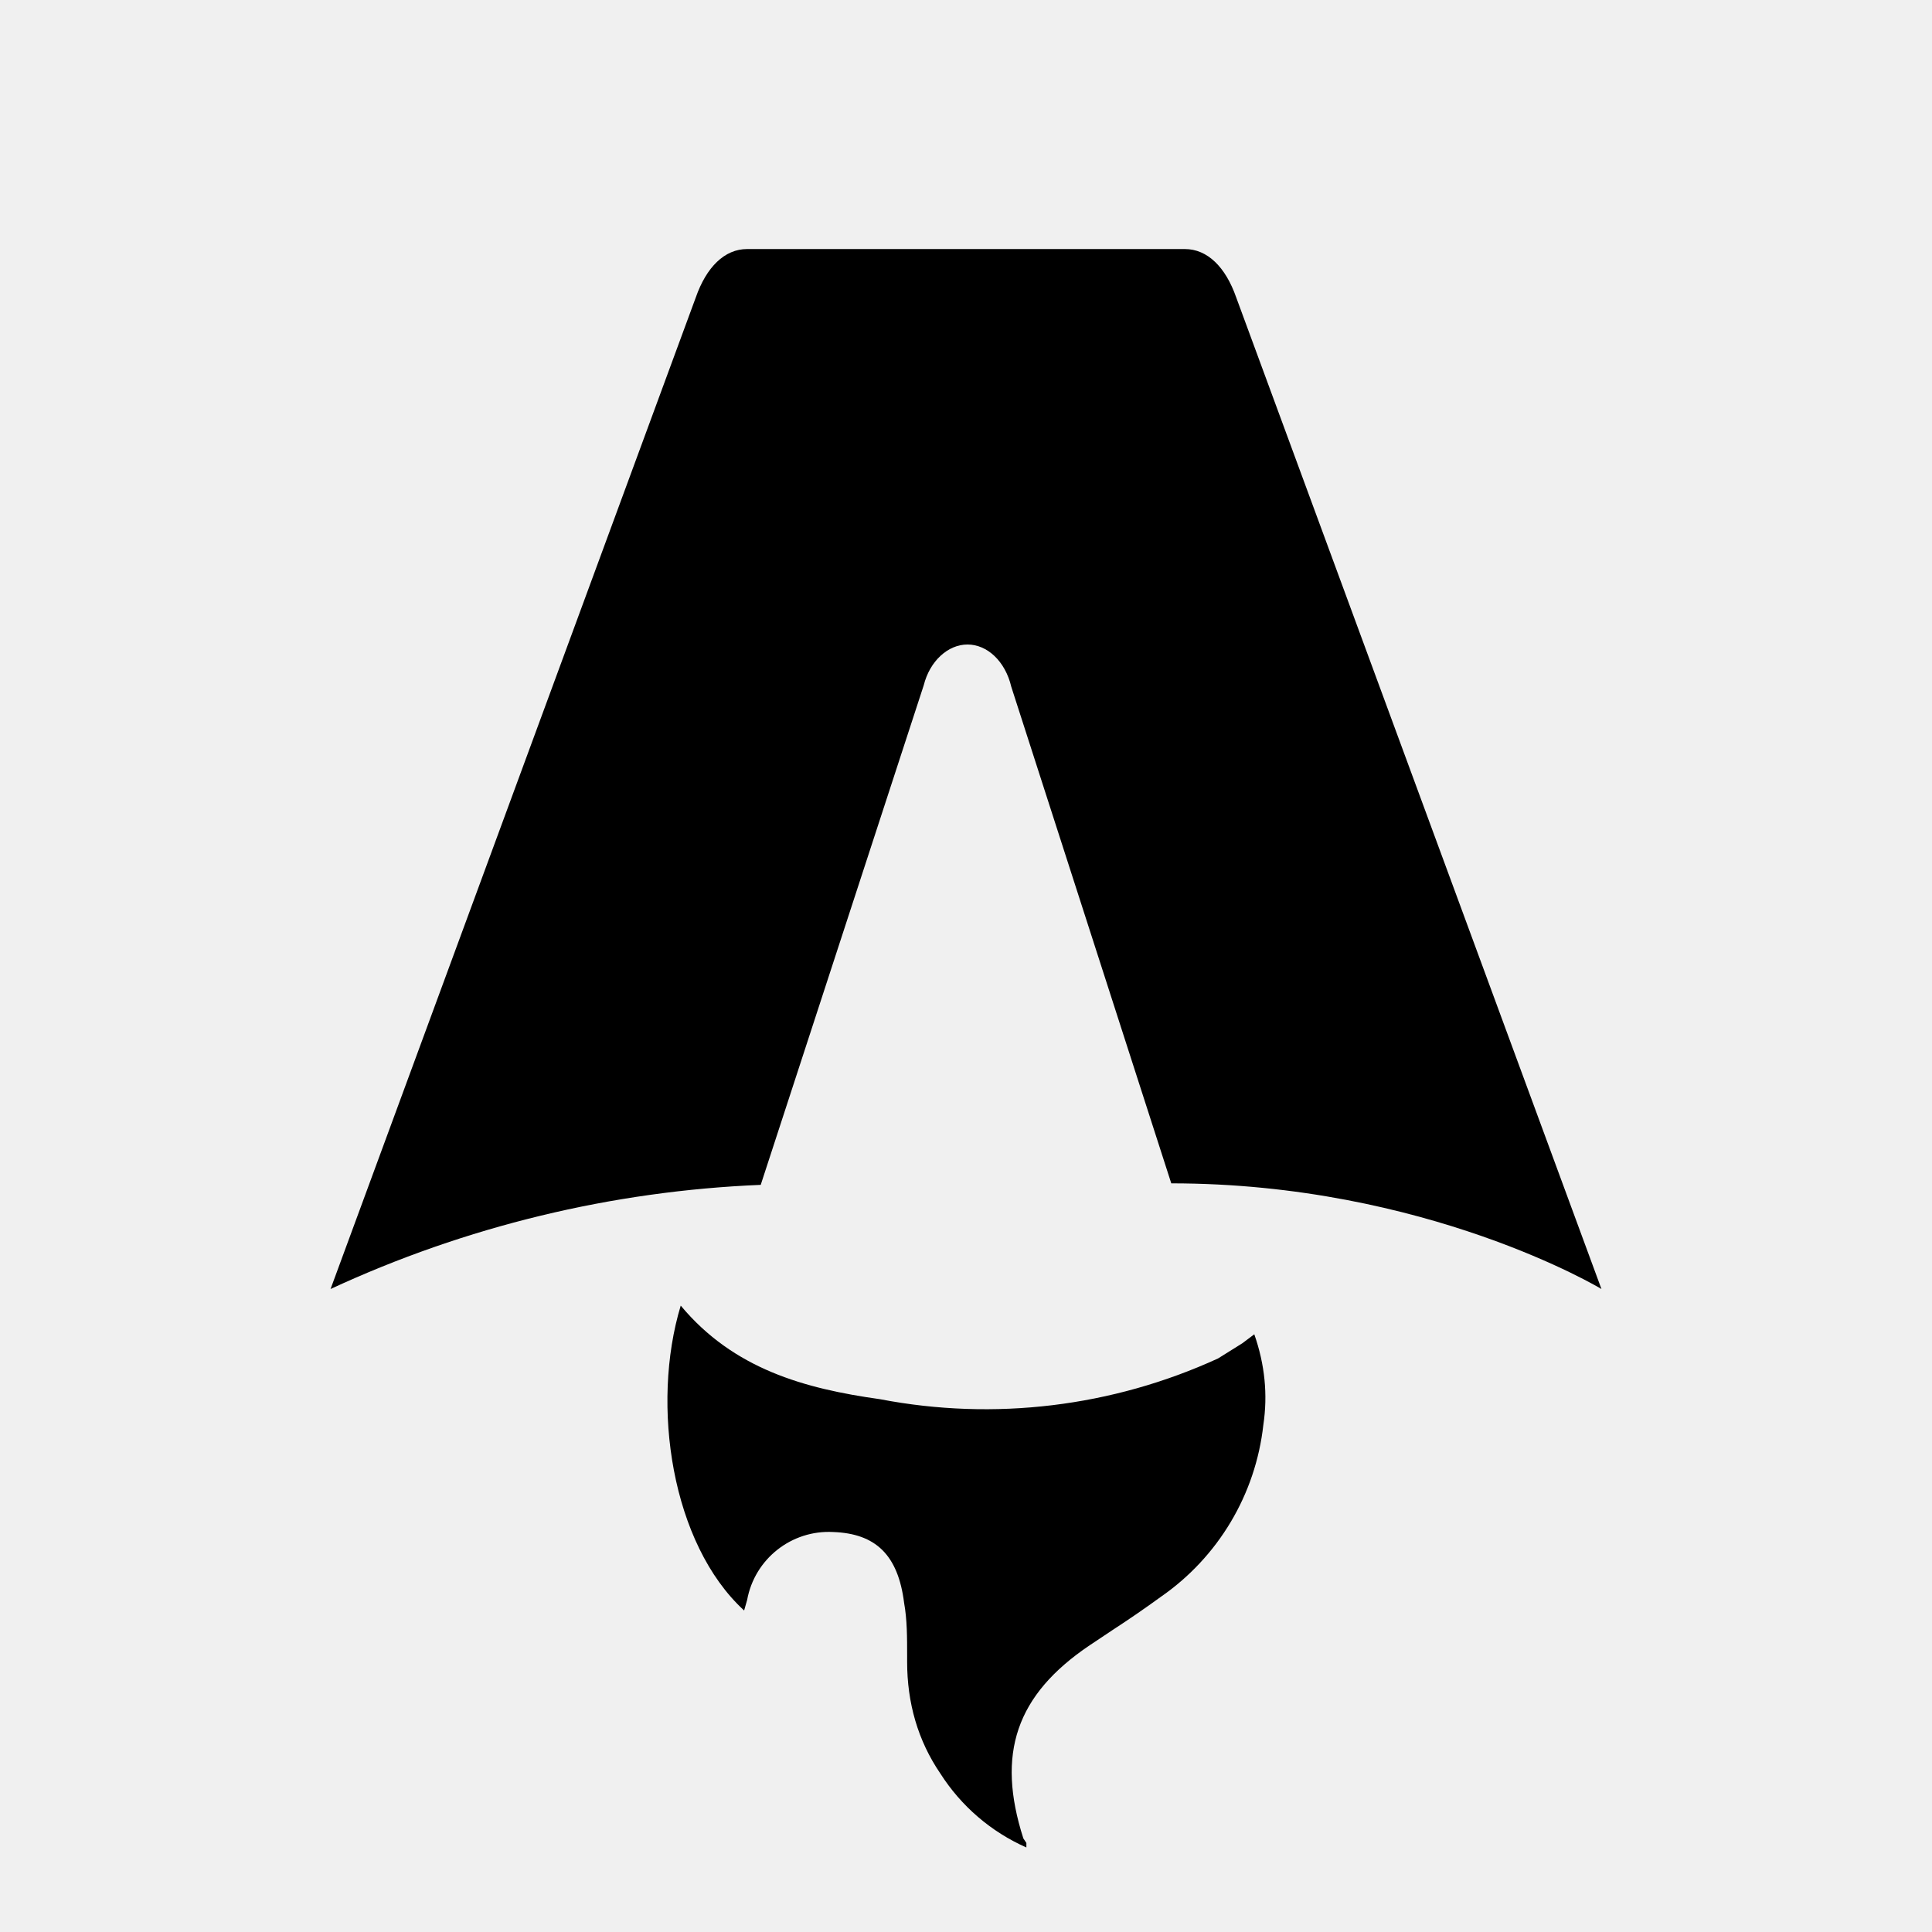
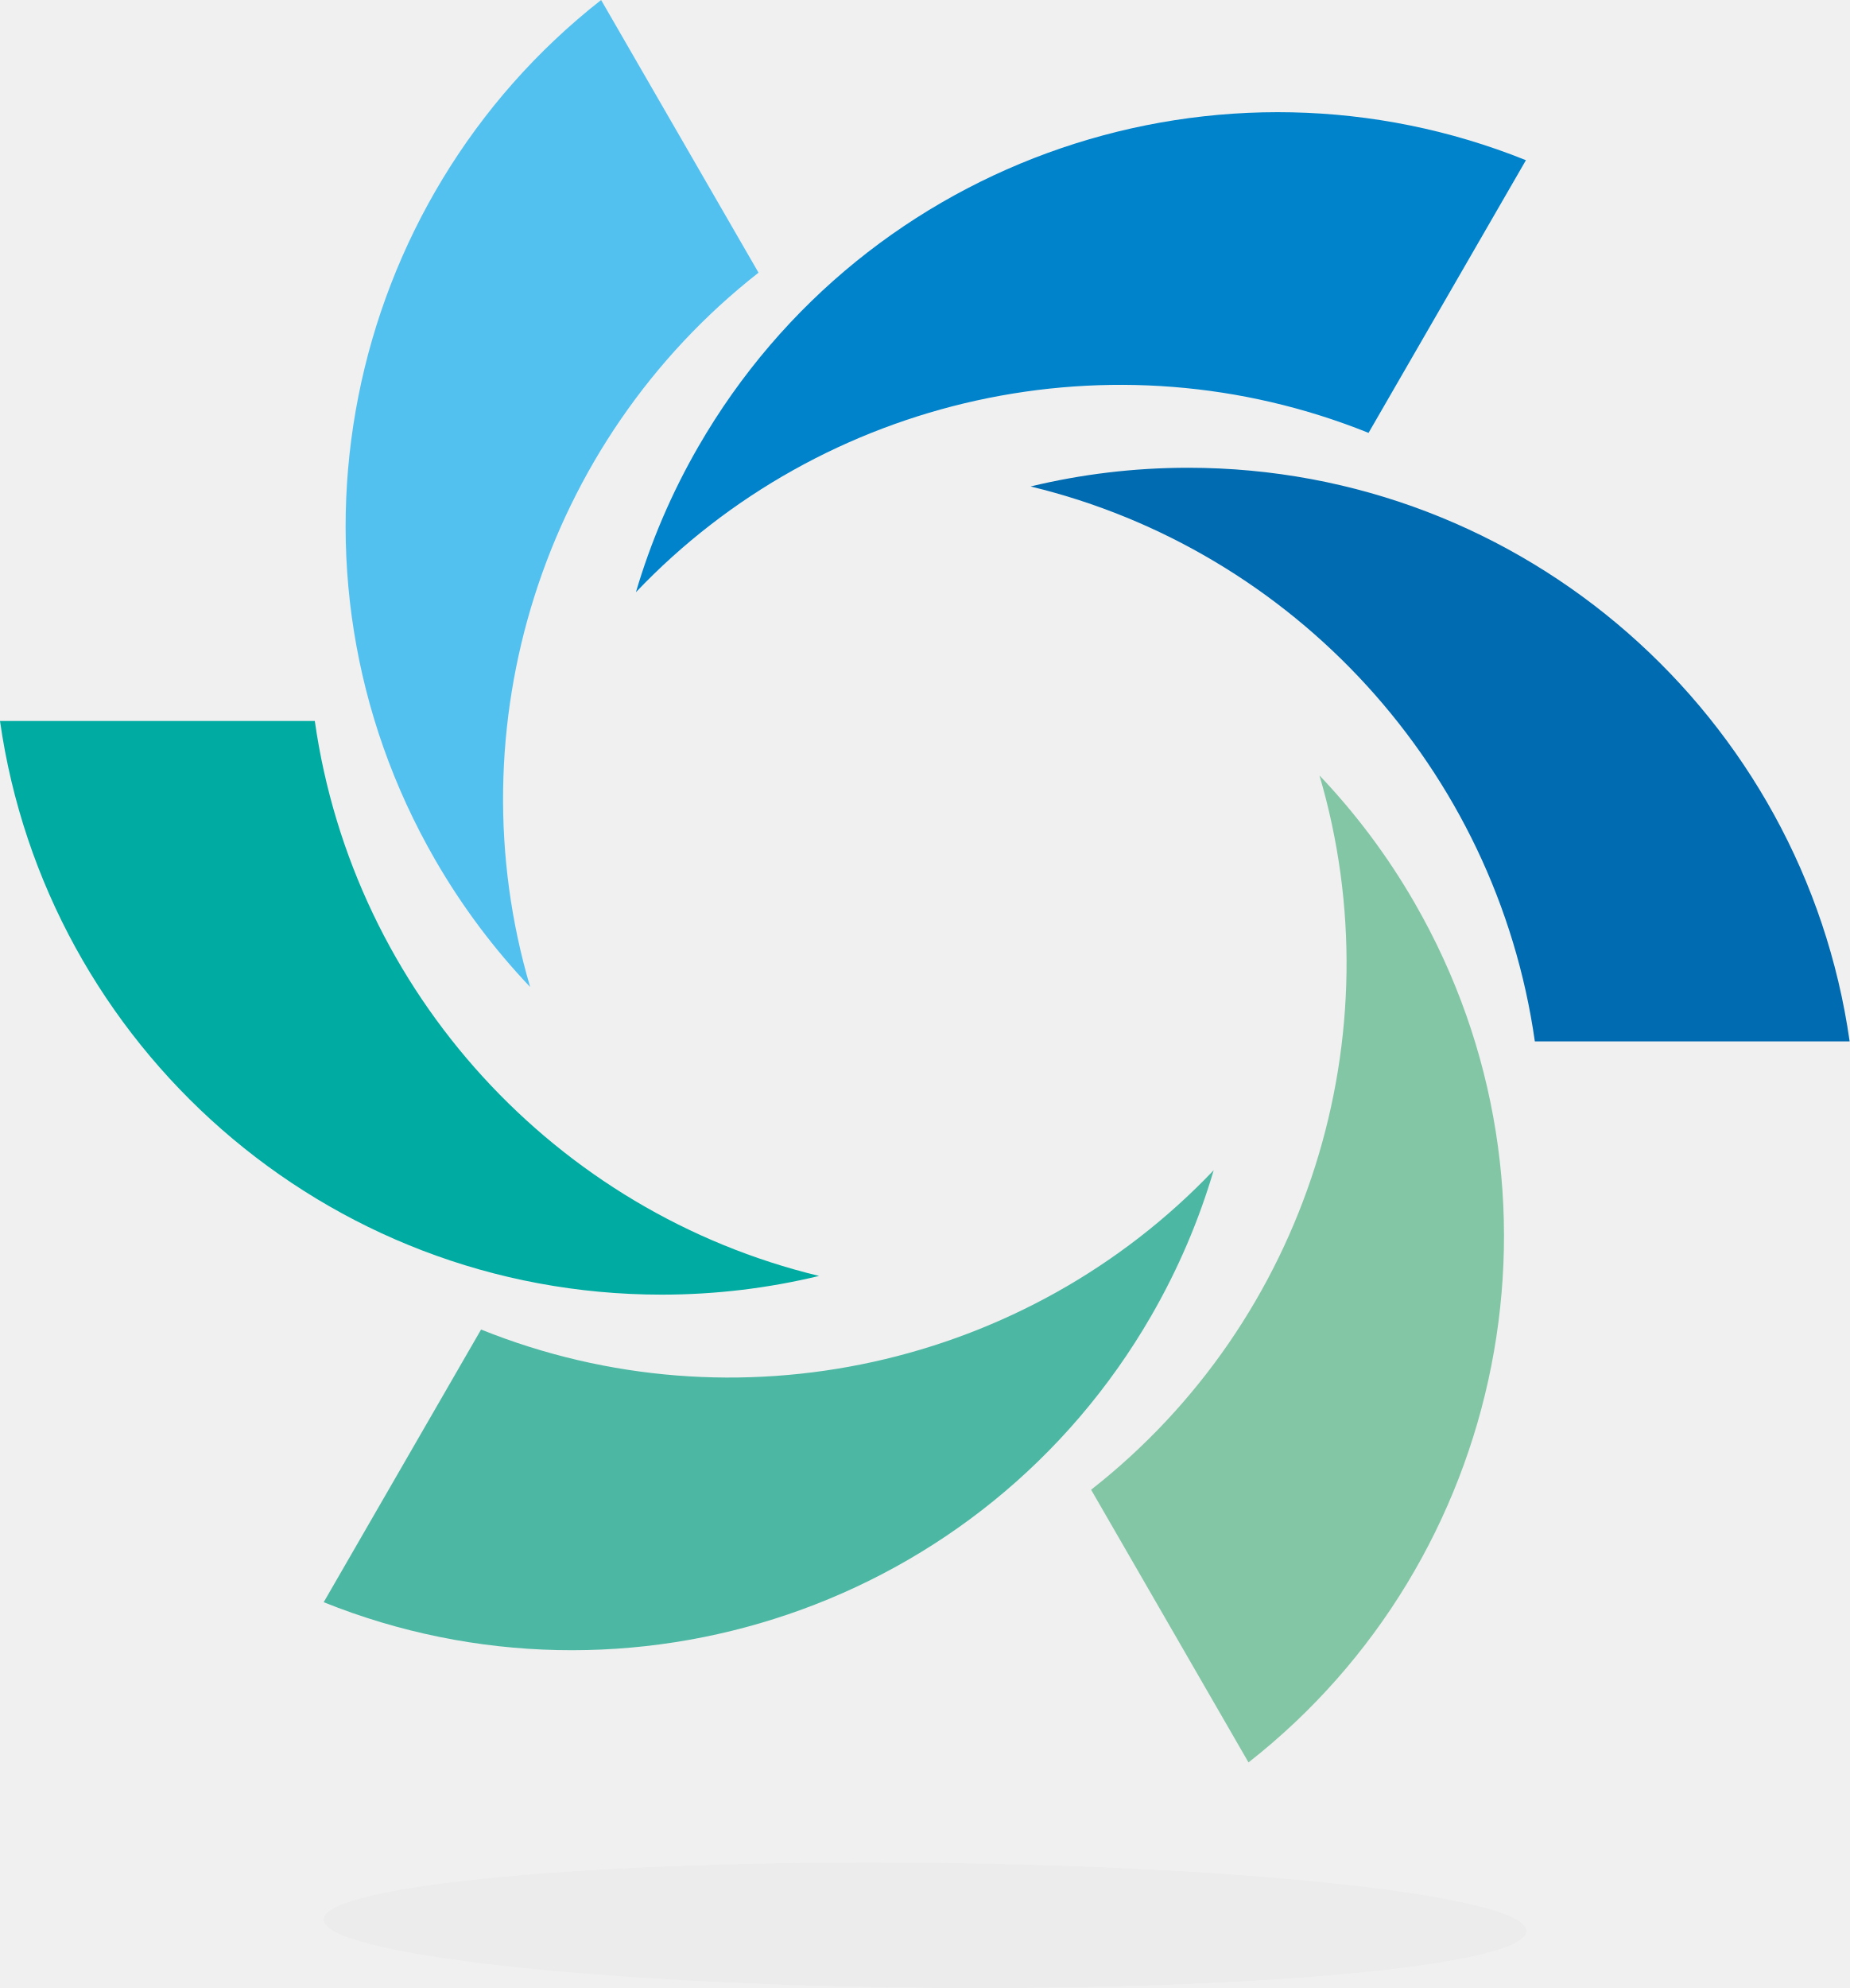
- <svg xmlns="http://www.w3.org/2000/svg" fill="none" viewBox="0 0 128 128">
-   <path d="M50.4 78.5a75.1 75.1 0 0 0-28.5 6.9l24.2-65.7c.7-2 1.9-3.2 3.4-3.2h29c1.5 0 2.7 1.2 3.4 3.2l24.2 65.7s-11.6-7-28.5-7L67 45.5c-.4-1.7-1.6-2.8-2.9-2.8-1.3 0-2.5 1.1-2.9 2.7L50.4 78.5Zm-1.1 28.2Zm-4.2-20.2c-2 6.6-.6 15.8 4.2 20.2a17.5 17.5 0 0 1 .2-.7 5.5 5.5 0 0 1 5.7-4.5c2.8.1 4.3 1.5 4.7 4.7.2 1.1.2 2.3.2 3.5v.4c0 2.7.7 5.2 2.2 7.4a13 13 0 0 0 5.7 4.9v-.3l-.2-.3c-1.8-5.6-.5-9.5 4.4-12.8l1.5-1a73 73 0 0 0 3.2-2.2 16 16 0 0 0 6.8-11.4c.3-2 .1-4-.6-6l-.8.6-1.6 1a37 37 0 0 1-22.4 2.7c-5-.7-9.7-2-13.2-6.2Z" />
-   <style>
-         path { fill: #000; }
-         @media (prefers-color-scheme: dark) {
-             path { fill: #FFF; }
-         }
+ <svg xmlns="http://www.w3.org/2000/svg" id="Capa_2" viewBox="0 0 719.12 772.74">
+   <defs>
+     <style>
+       .cls-1 {
+         mask: url(#mask);
+       }
+ 
+       .cls-2 {
+         fill: #006bb0;
+       }
+ 
+       .cls-3 {
+         fill: #00aba1;
+       }
+ 
+       .cls-4 {
+         fill: #53c1f0;
+       }
+ 
+       .cls-5 {
+         fill: url(#New_Gradient_Swatch_13);
+       }
+ 
+       .cls-6 {
+         fill: #0083cb;
+       }
+ 
+       .cls-7 {
+         fill: #4cb8a4;
+       }
+ 
+       .cls-8 {
+         fill: #c6c6c6;
+       }
+ 
+       .cls-9 {
+         fill: #83c6a5;
+       }
    </style>
+     <radialGradient id="New_Gradient_Swatch_13" data-name="New Gradient Swatch 13" cx="-13702.86" cy="96200.02" fx="-13702.86" fy="96200.02" r="376.86" gradientTransform="translate(6226.55 -7613.71) rotate(-90) scale(.61 -.06)" gradientUnits="userSpaceOnUse">
+       <stop offset="0" stop-color="#fff" />
+       <stop offset="1" stop-color="#1d1d1b" />
+     </radialGradient>
+     <mask id="mask" x="125.79" y="723.94" width="467.66" height="48.8" maskUnits="userSpaceOnUse">
+       <ellipse class="cls-5" cx="359.62" cy="748.34" rx="24.3" ry="233.84" transform="translate(-392.13 1100.79) rotate(-89.45)" />
+     </mask>
+   </defs>
+   <g id="Layer_1">
+     <g>
+       <g>
+         <path class="cls-9" d="M424.22,579.07l61.19,105.99c100.2-78.54,129.98-220.83,64.48-334.28-10.54-18.26-22.97-34.74-36.89-49.36,29.77,100.97-4.71,211.75-88.79,277.65Z" />
+         <path class="cls-7" d="M187.04,516.79l-61.19,105.99c118.12,47.51,256.23,2.15,321.73-111.29,10.54-18.26,18.59-37.26,24.3-56.63-72.56,76.27-185.74,101.8-284.85,61.93Z" />
+         <path class="cls-3" d="M122.39,280.25H0c17.91,126.05,126.25,222.98,257.25,222.98,21.08,0,41.57-2.53,61.2-7.27-102.33-24.7-181.03-109.95-196.06-215.72Z" />
+         <path class="cls-4" d="M294.91,105.99L233.71,0c-100.2,78.54-129.98,220.83-64.48,334.28,10.54,18.26,22.97,34.74,36.89,49.36-29.77-100.97,4.71-211.75,88.79-277.65Z" />
+         <path class="cls-6" d="M532.08,168.26l61.19-105.99c-118.12-47.51-256.23-2.15-321.73,111.29-10.54,18.26-18.59,37.26-24.3,56.63,72.56-76.27,185.74-101.8,284.85-61.93Z" />
+         <path class="cls-2" d="M596.74,404.8h122.39c-17.91-126.05-126.25-222.98-257.25-222.98-21.08,0-41.57,2.53-61.2,7.27,102.33,24.7,181.03,109.95,196.06,215.72Z" />
+       </g>
+       <g class="cls-1">
+         <ellipse class="cls-8" cx="359.62" cy="748.34" rx="24.3" ry="233.84" transform="translate(-392.13 1100.79) rotate(-89.45)" />
+       </g>
+     </g>
+   </g>
</svg>
